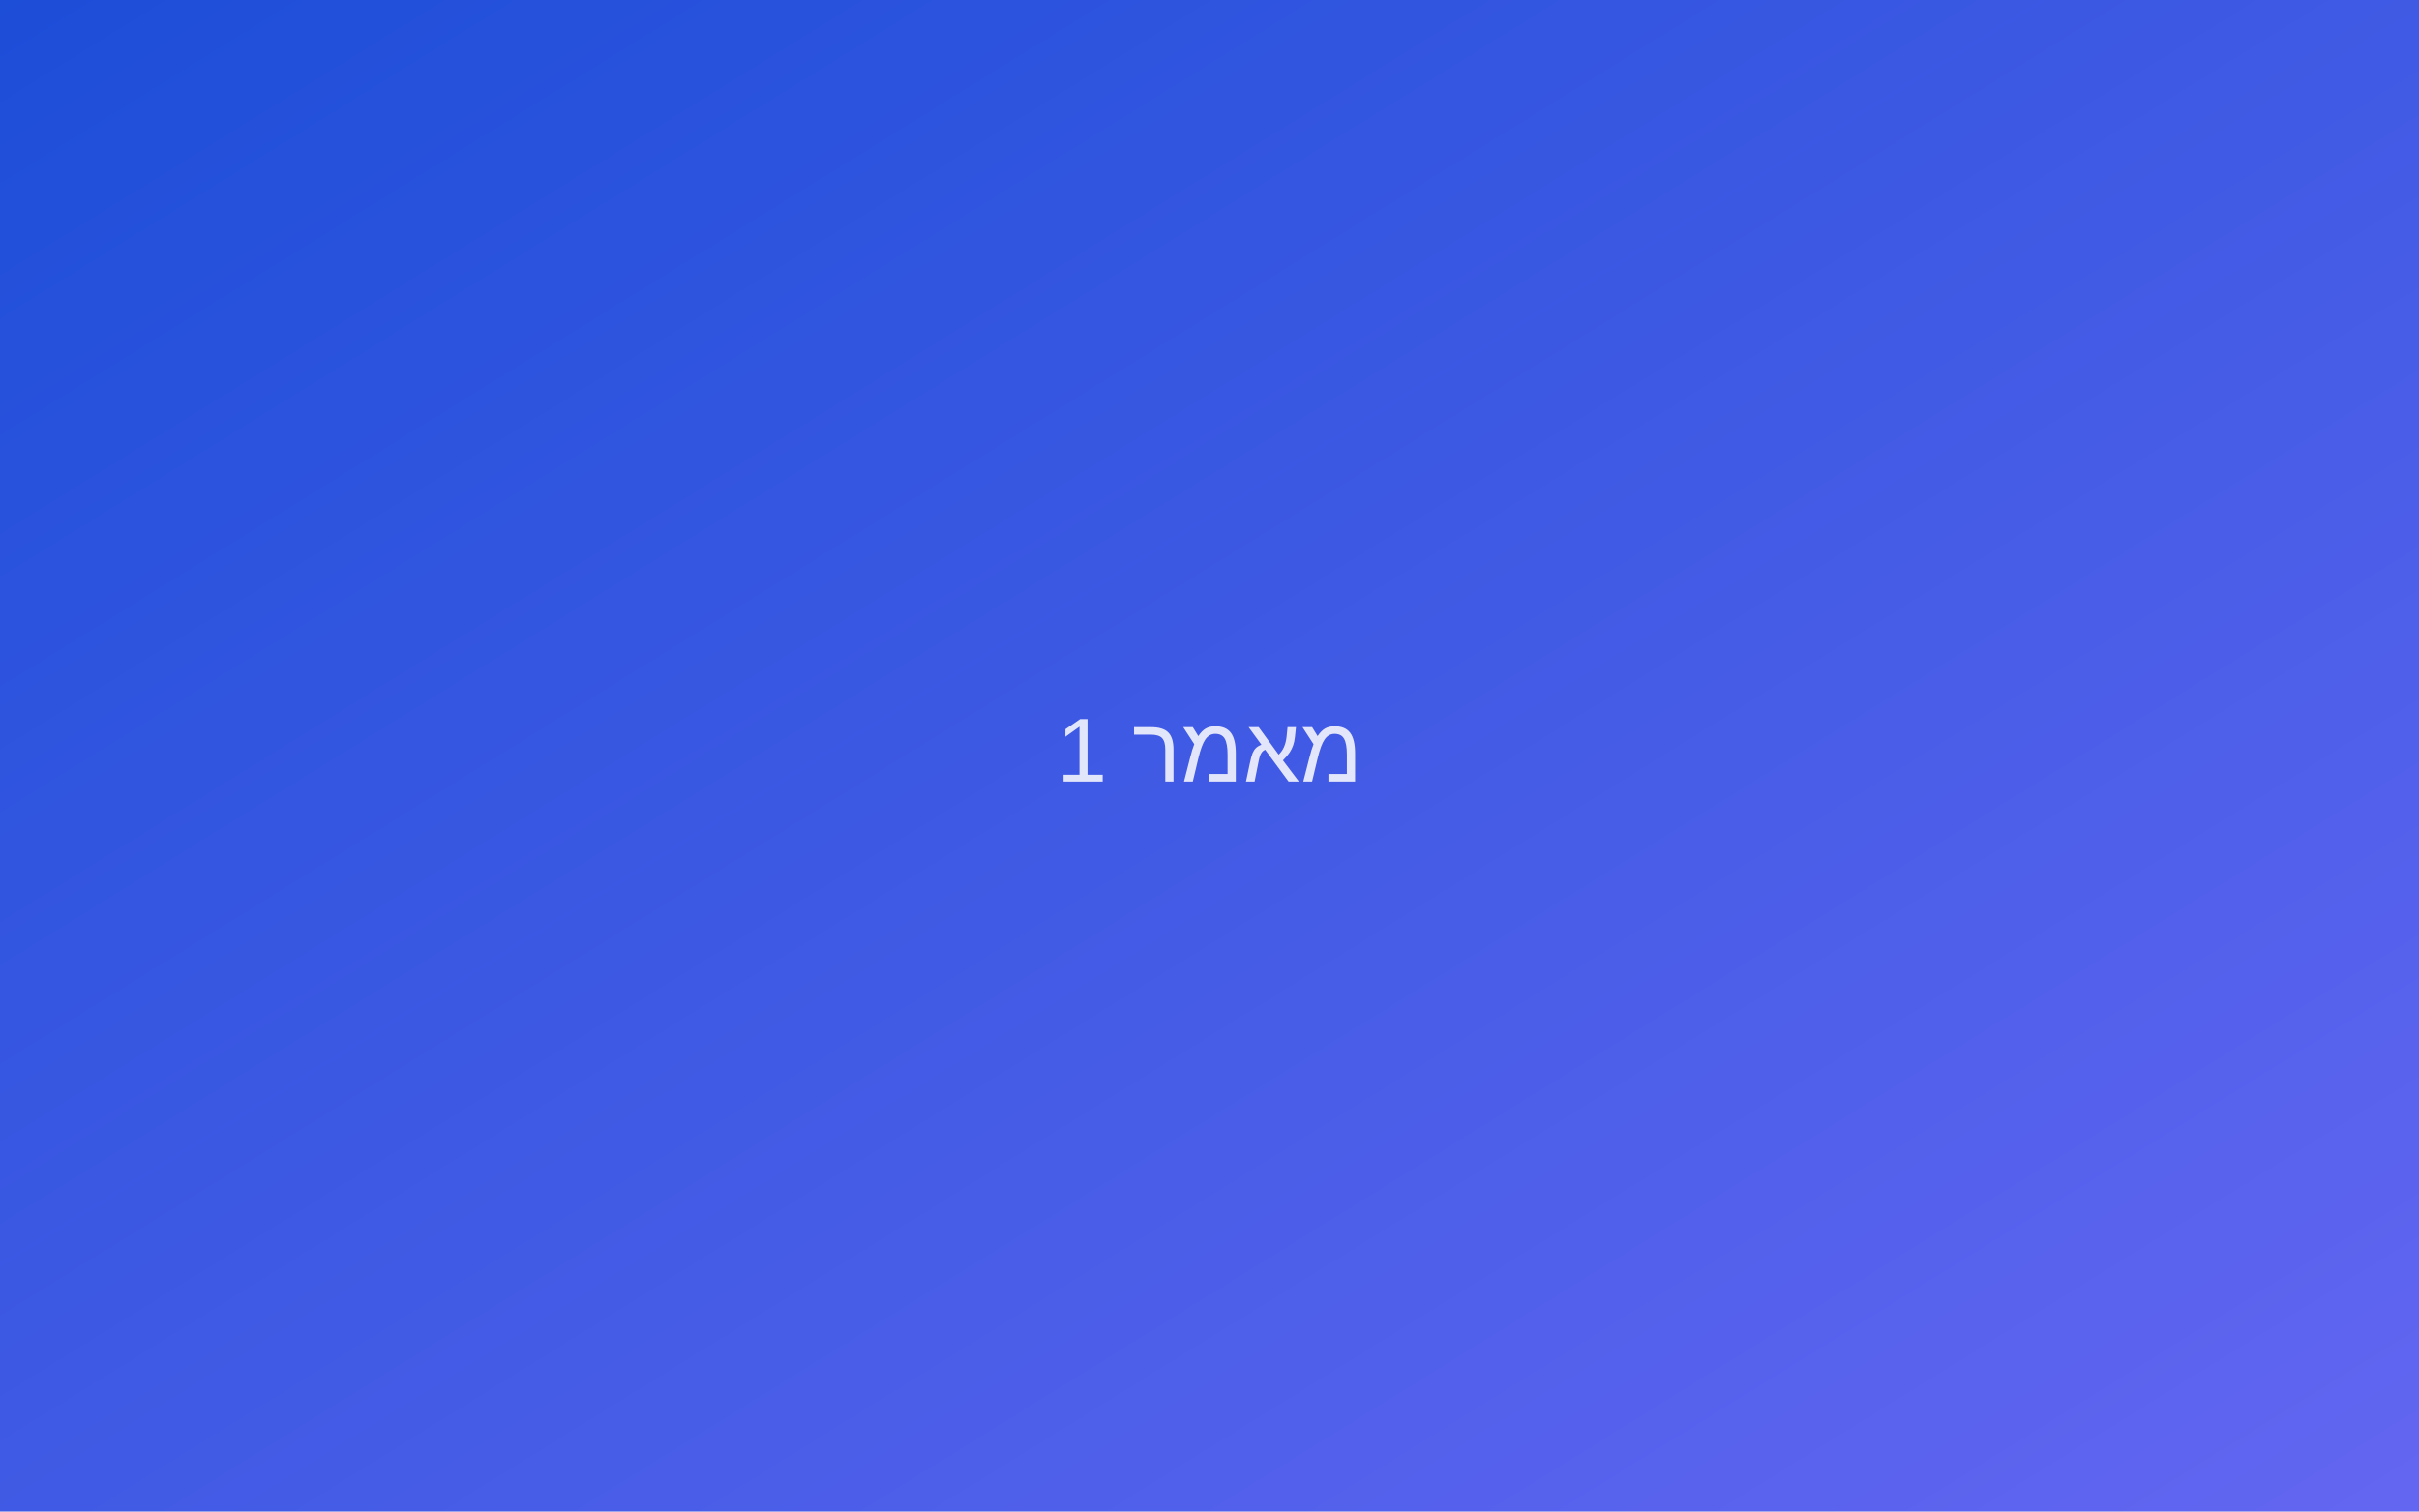
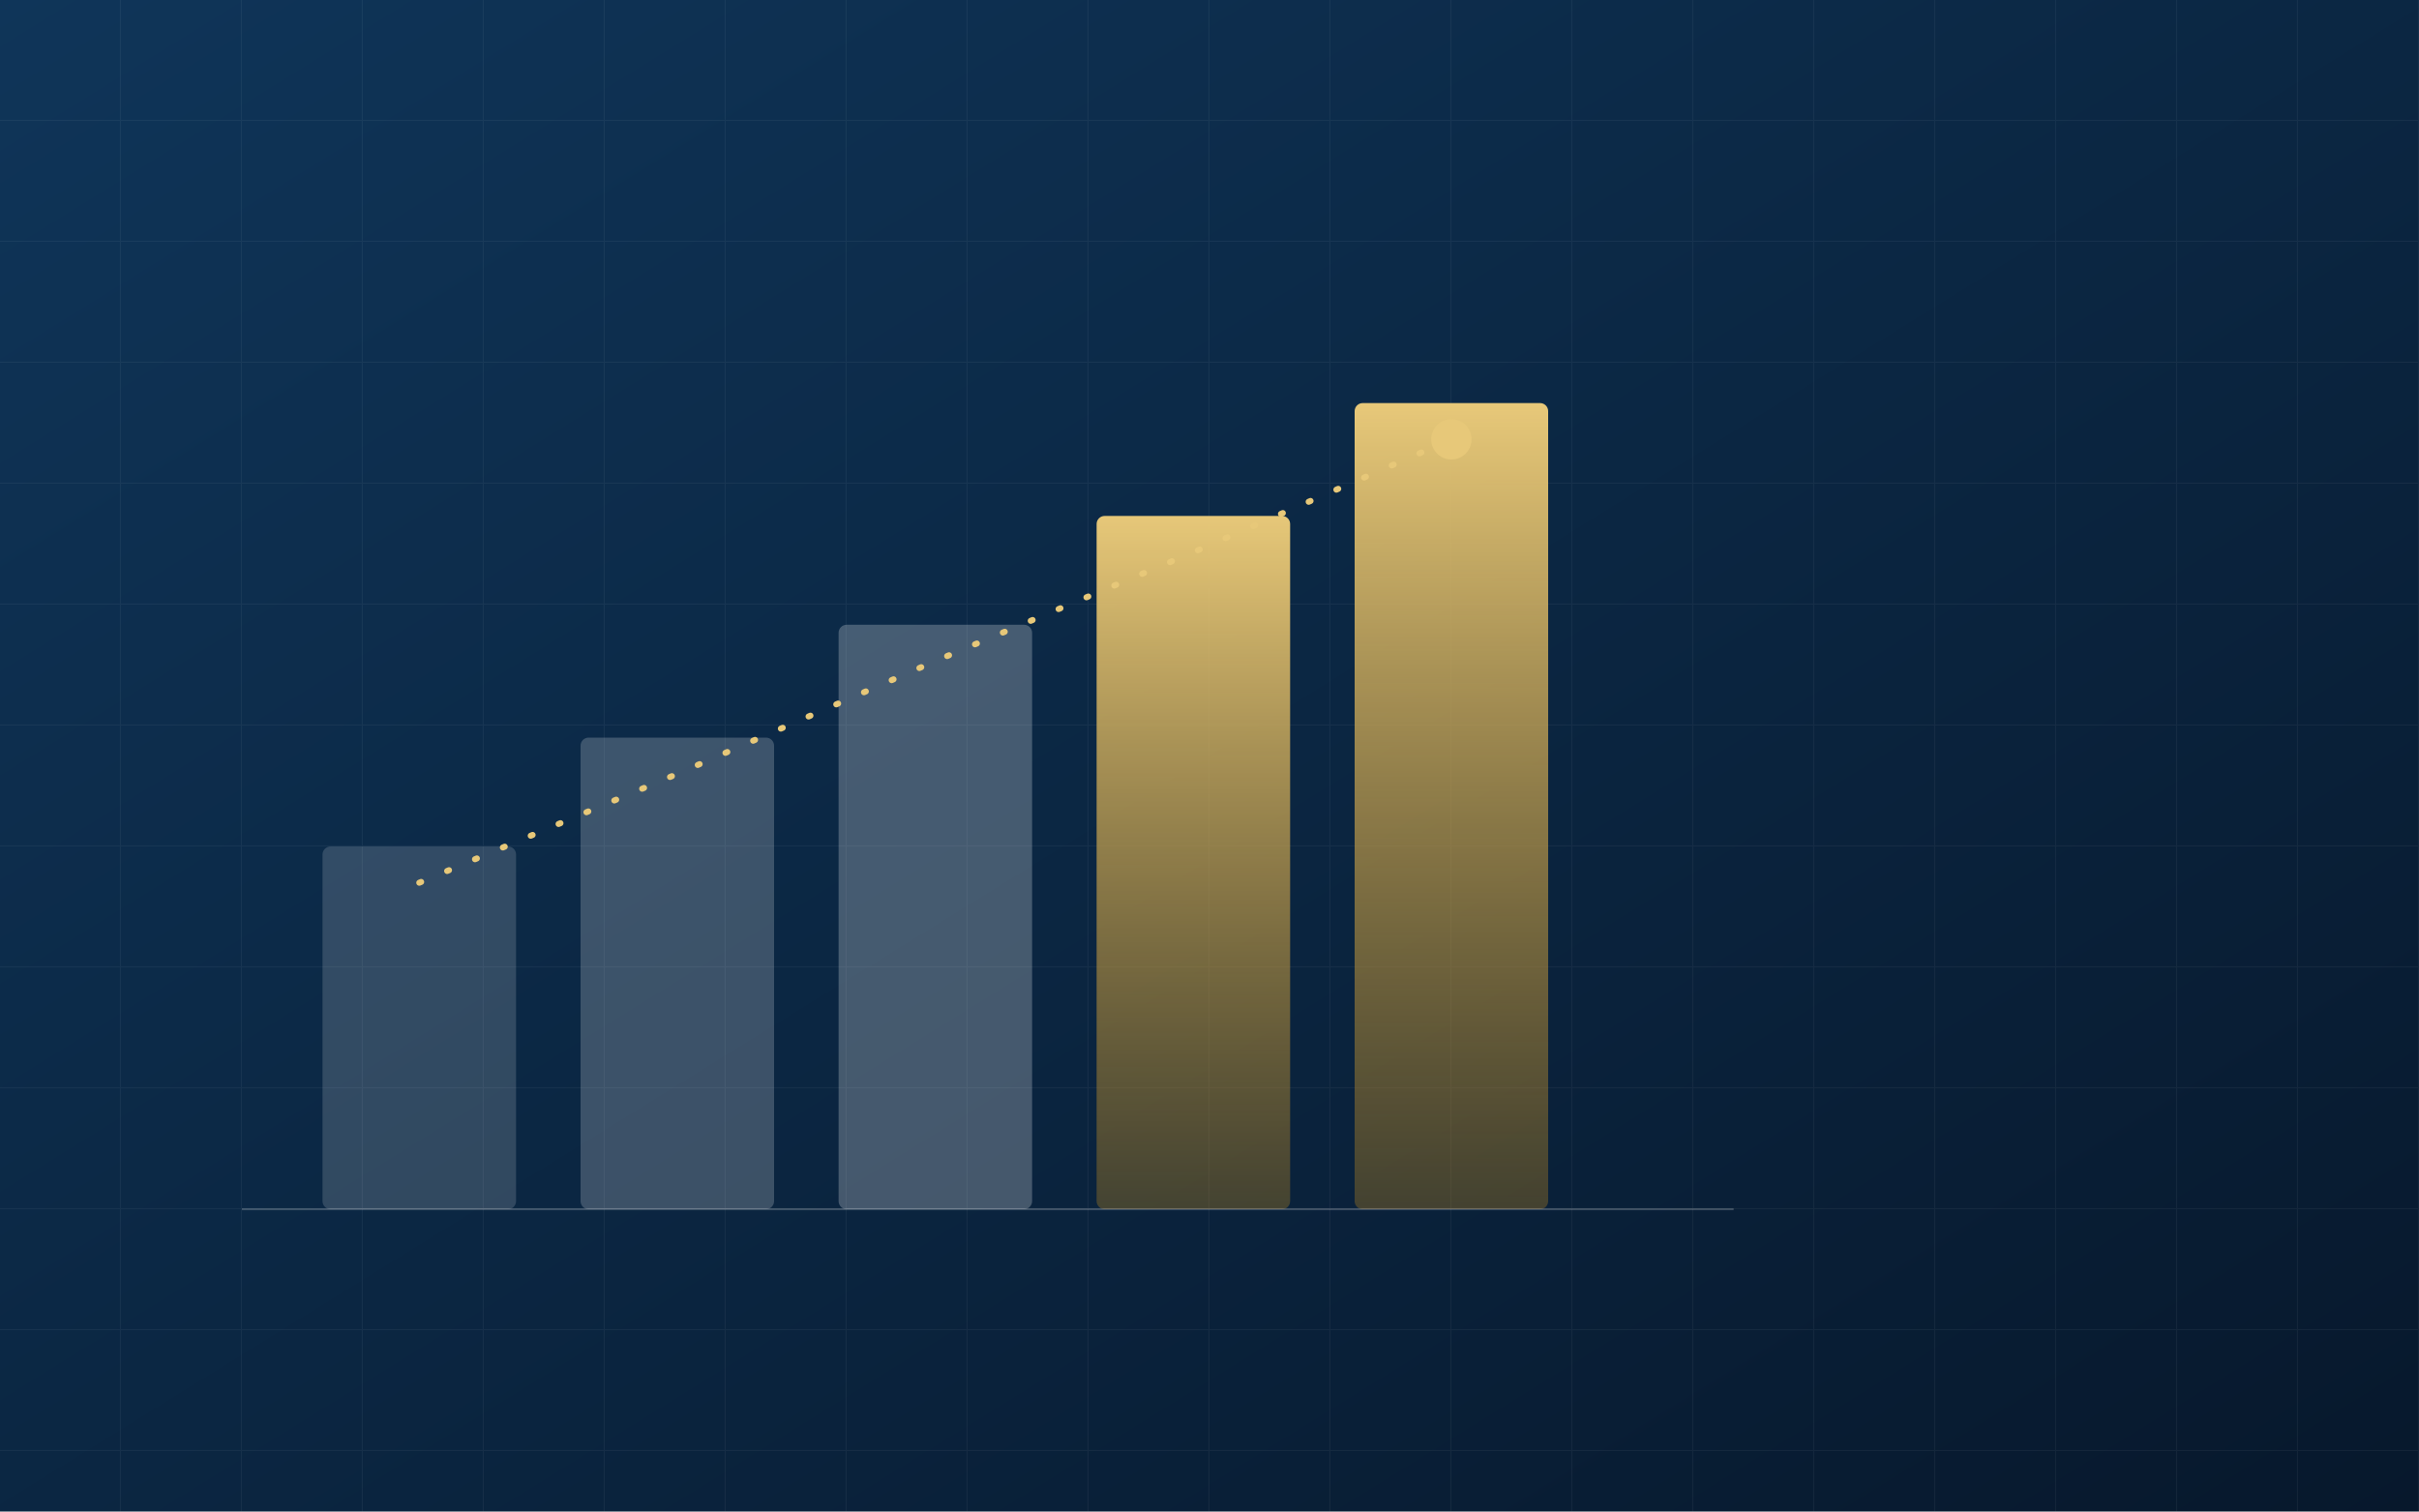
- <svg xmlns="http://www.w3.org/2000/svg" width="800" height="500" viewBox="0 0 800 500" role="img" aria-hidden="true">
+ <svg xmlns="http://www.w3.org/2000/svg" viewBox="0 0 1200 750" role="img" aria-label="איור מאמר">
  <defs>
-     <linearGradient id="g" x1="0" y1="0" x2="1" y2="1">
-       <stop offset="0" stop-color="#1d4ed8" />
-       <stop offset="1" stop-color="#6366f1" />
+     <linearGradient id="b1" x1="0" y1="0" x2="1" y2="1">
+       <stop offset="0" stop-color="#0F3559" />
+       <stop offset="1" stop-color="#07182C" />
    </linearGradient>
+     <linearGradient id="g1" x1="0" y1="1" x2="0" y2="0">
+       <stop offset="0" stop-color="#B0801F" stop-opacity="0.35" />
+       <stop offset="1" stop-color="#E7C879" />
+     </linearGradient>
+     <pattern id="p1" width="60" height="60" patternUnits="userSpaceOnUse">
+       <path d="M60 0V60M0 60H60" fill="none" stroke="#fff" stroke-opacity="0.05" />
+     </pattern>
  </defs>
-   <rect width="100%" height="100%" fill="url(#g)" />
-   <text x="50%" y="50%" font-family="Arial,sans-serif" font-size="30" fill="rgba(255,255,255,.85)" text-anchor="middle" dominant-baseline="middle">מאמר 1</text>
+   <rect width="1200" height="750" fill="url(#b1)" />
+   <rect width="1200" height="750" fill="url(#p1)" />
+   <g transform="translate(160 170)">
+     <rect x="0" y="250" width="96" height="180" rx="4" fill="#ffffff" fill-opacity="0.16" />
+     <rect x="128" y="196" width="96" height="234" rx="4" fill="#ffffff" fill-opacity="0.2" />
+     <rect x="256" y="140" width="96" height="290" rx="4" fill="#ffffff" fill-opacity="0.24" />
+     <rect x="384" y="86" width="96" height="344" rx="4" fill="url(#g1)" />
+     <rect x="512" y="30" width="96" height="400" rx="4" fill="url(#g1)" />
+     <path d="M48 268 176 214 304 158 432 104 560 48" fill="none" stroke="#E7C879" stroke-width="3" stroke-linecap="round" stroke-dasharray="1 14" />
+     <circle cx="560" cy="48" r="10" fill="#E7C879" />
+     <path d="M-40 430H700" stroke="#fff" stroke-opacity="0.2" />
+   </g>
</svg>
